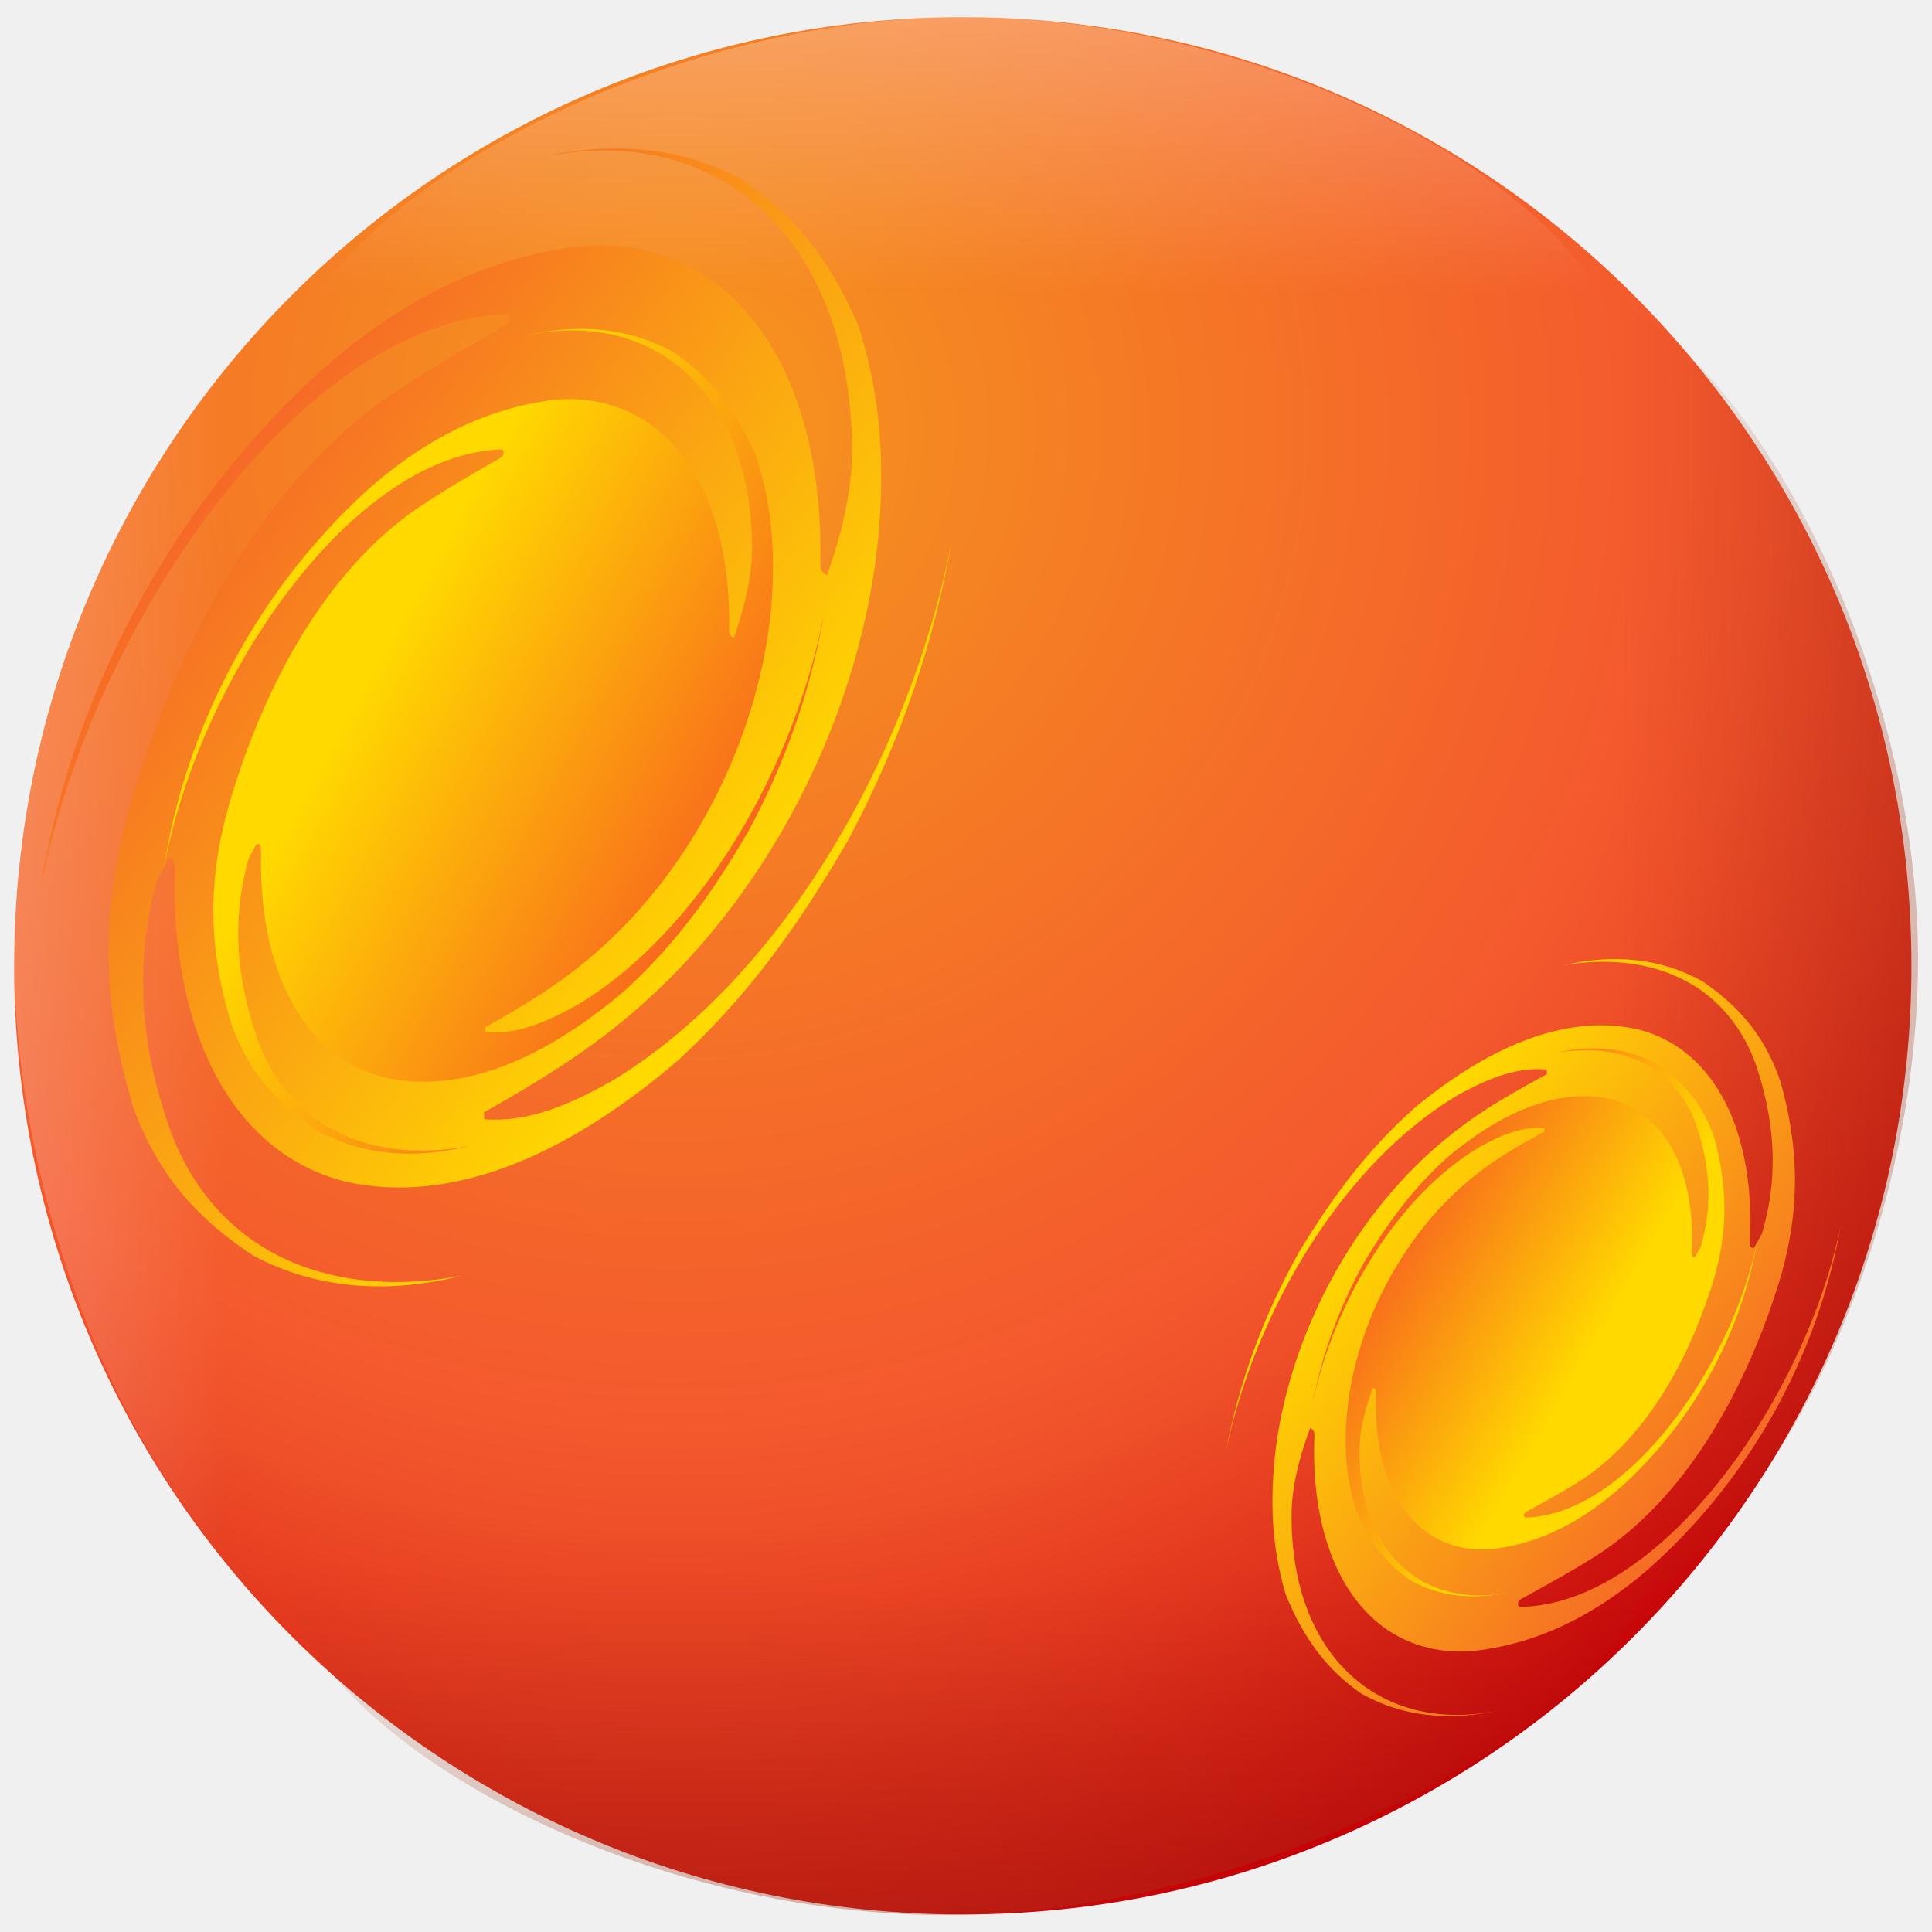
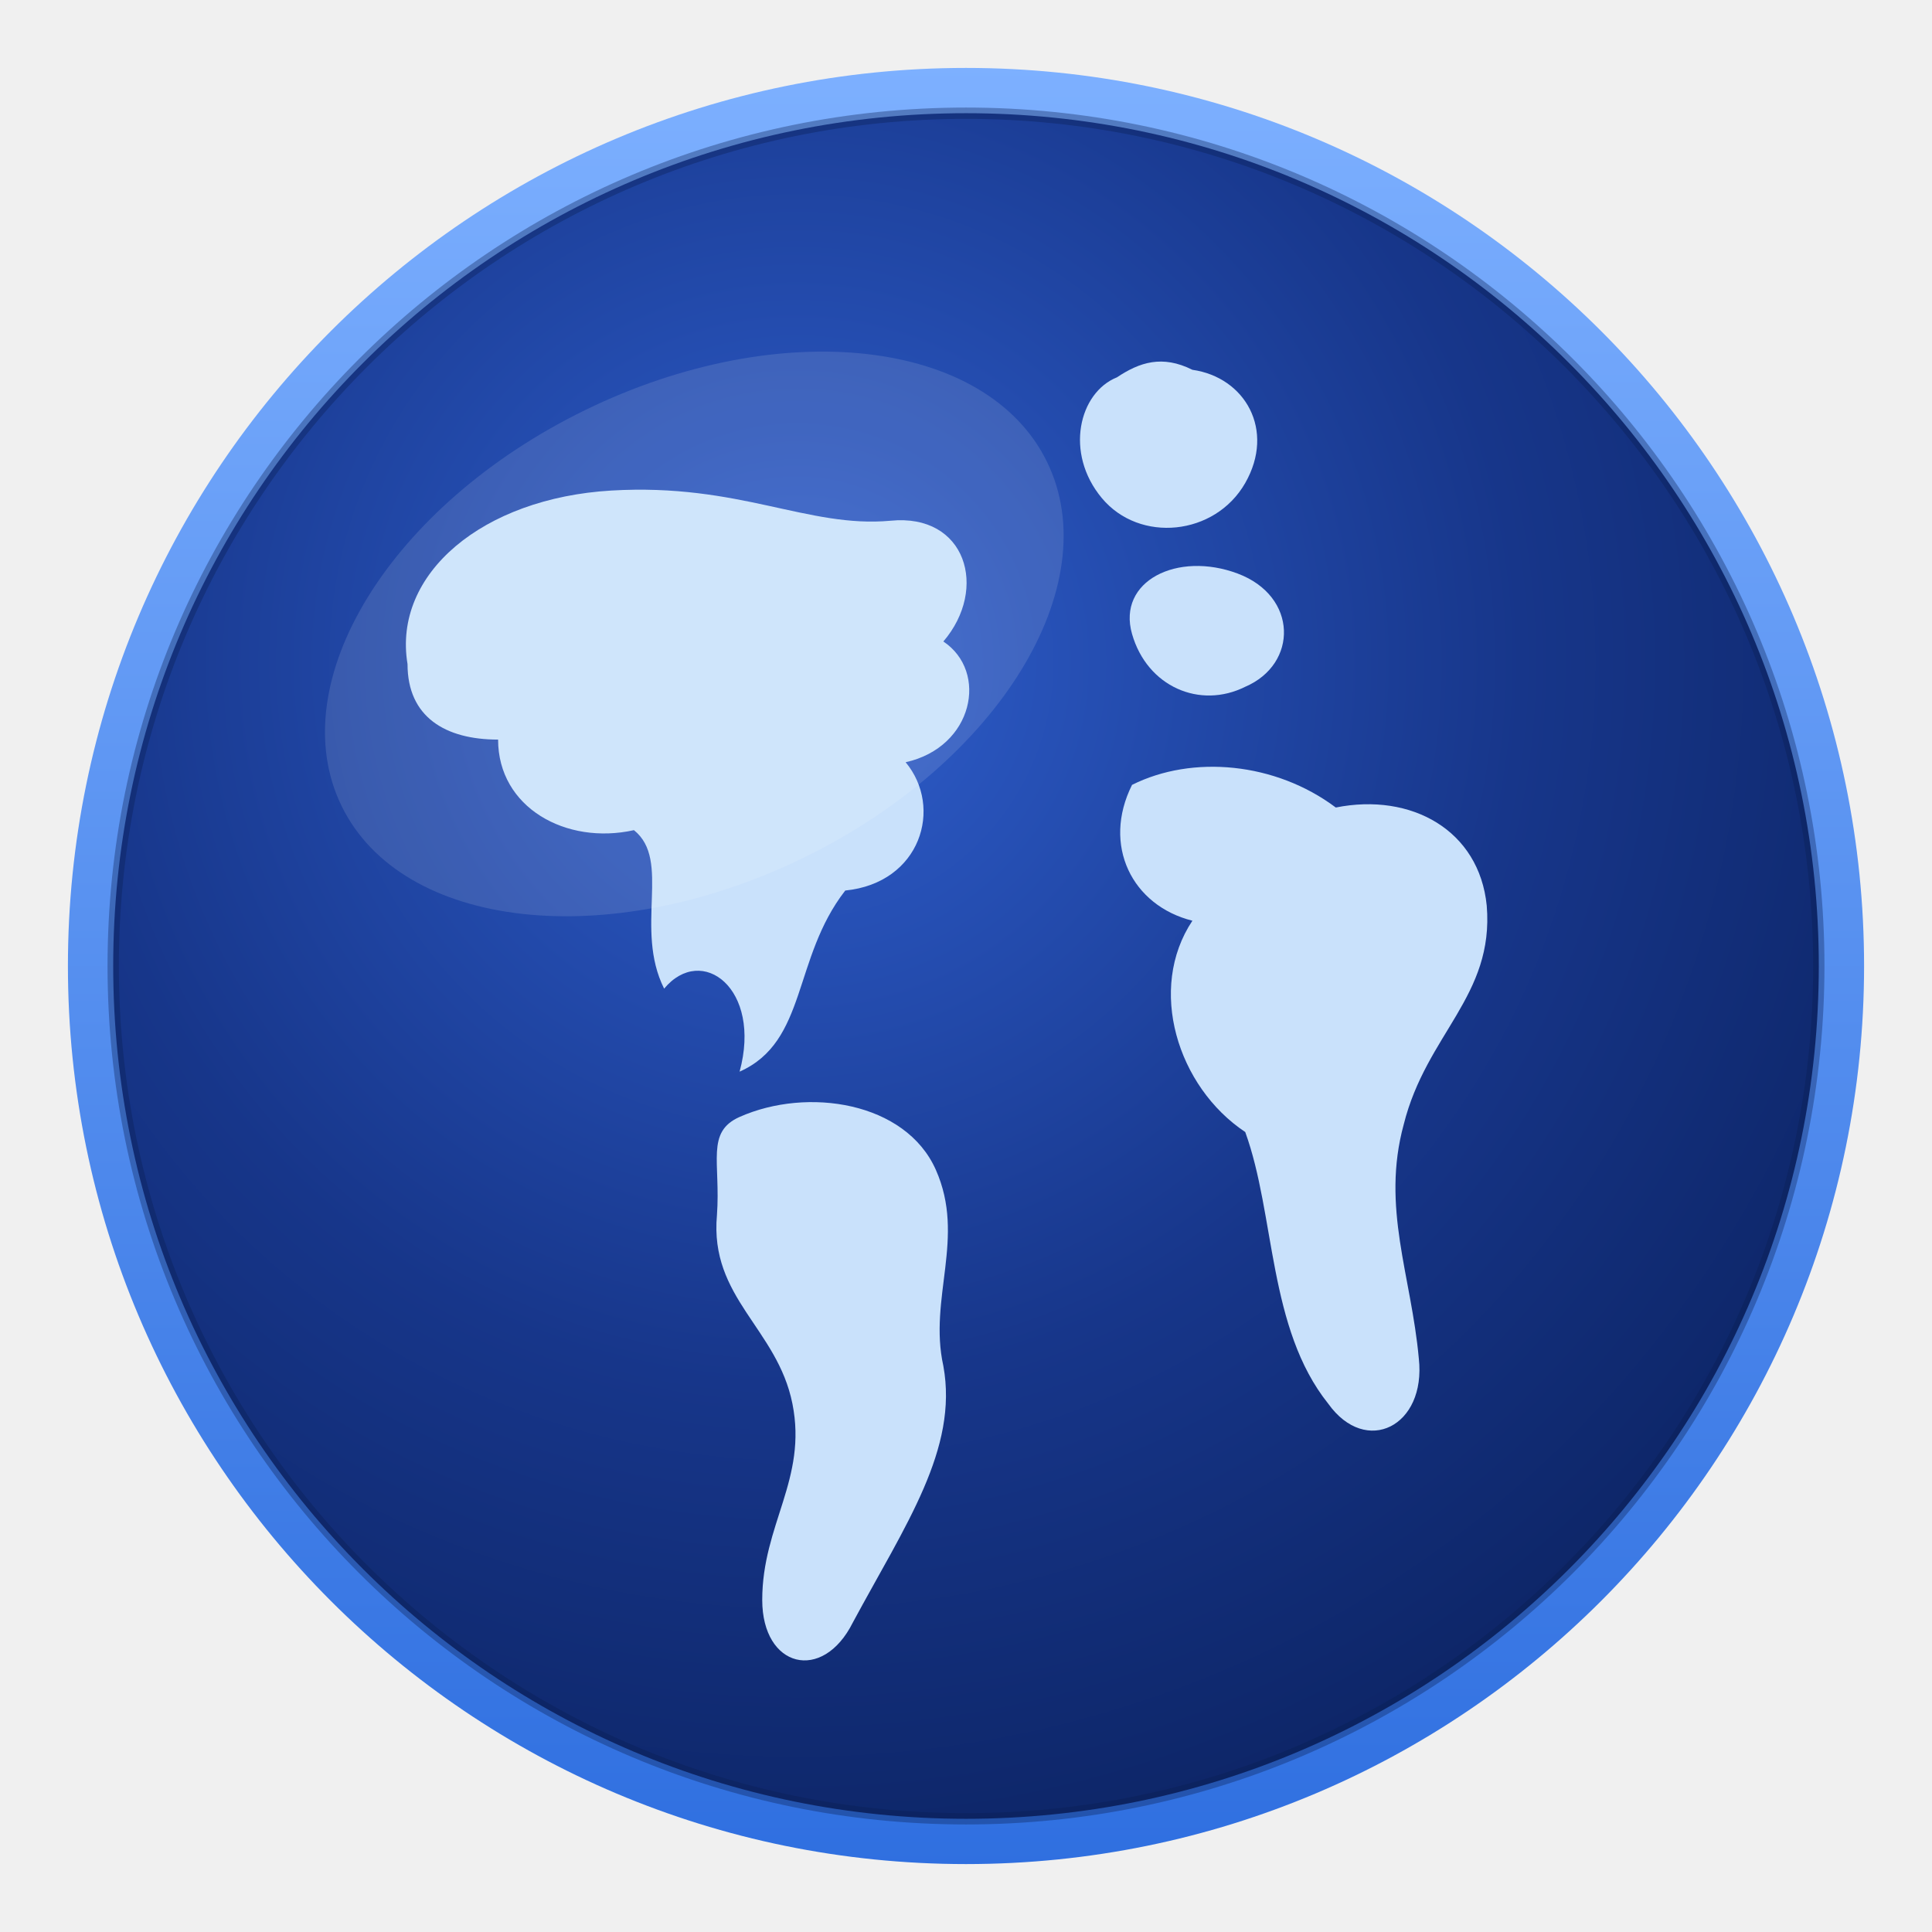
- <svg xmlns="http://www.w3.org/2000/svg" xmlns:xlink="http://www.w3.org/1999/xlink" version="1.1" id="Layer_1" x="0px" y="0px" viewBox="0 0 1024 1024" style="enable-background:new 0 0 1024 1024;" xml:space="preserve">
-   <style type="text/css">
- 	.st0{fill:url(#SVGID_1_);}
- 	.st1{fill:url(#XMLID_15_);}
- 	.st2{opacity:0.5;fill:#FFBC00;}
- 	.st3{fill:#FFBC00;}
- 	.st4{fill:url(#XMLID_16_);}
- 	.st5{fill:url(#XMLID_17_);}
- 	.st6{fill:url(#XMLID_18_);}
- 	.st7{fill:url(#XMLID_19_);}
- 	.st8{fill:url(#XMLID_20_);}
- 	.st9{fill:url(#XMLID_21_);}
- 	.st10{opacity:0.46;}
- 	.st11{fill:url(#XMLID_23_);}
- 	.st12{fill:url(#XMLID_24_);}
- 	.st13{fill:url(#XMLID_25_);}
- 	.st14{fill:url(#XMLID_27_);}
- 	.st15{fill:url(#XMLID_28_);}
- 	.st16{fill:url(#XMLID_29_);}
- 	.st17{fill:url(#XMLID_30_);}
- 	.st18{opacity:0.75;}
- 	.st19{opacity:0.44;clip-path:url(#XMLID_31_);}
- 	.st20{fill:url(#XMLID_32_);}
- 	.st21{fill:url(#XMLID_33_);}
- 	.st22{fill:url(#XMLID_34_);}
- 	.st23{fill:url(#XMLID_35_);}
- 	.st24{fill:url(#XMLID_37_);}
- 	.st25{fill:url(#XMLID_38_);}
- 	.st26{opacity:0.43;fill:#FFBC00;}
- 	.st27{opacity:0.58;fill:#FFBC00;}
- 	.st28{fill:#FFBE06;}
- 	.st29{fill:none;}
- 	.st30{fill:url(#XMLID_42_);}
- 	.st31{fill:url(#XMLID_43_);}
- 	.st32{fill:url(#XMLID_44_);}
- 	.st33{fill:url(#XMLID_45_);}
- 	.st34{fill:url(#XMLID_46_);}
- 	.st35{fill:url(#SVGID_4_);}
- 	.st36{fill:url(#SVGID_5_);}
- 	.st37{fill:url(#SVGID_6_);}
- 	.st38{fill:url(#SVGID_7_);}
- 	.st39{fill:url(#SVGID_8_);}
- 	.st40{fill:url(#SVGID_11_);}
- 	.st41{fill:url(#SVGID_12_);}
- 	.st42{fill:url(#SVGID_13_);}
- 	.st43{fill:url(#SVGID_14_);}
- 	.st44{fill:#C68D00;}
- 	.st45{fill:#CE000F;}
- </style>
-   <g>
-     <radialGradient id="XMLID_15_" cx="358.269" cy="227.266" r="830.005" gradientUnits="userSpaceOnUse">
-       <stop offset="0" style="stop-color:#F6971E" />
-       <stop offset="0.634" style="stop-color:#F4592D" />
-       <stop offset="0.703" style="stop-color:#EF4F29" />
-       <stop offset="0.818" style="stop-color:#E1351D" />
-       <stop offset="0.965" style="stop-color:#CA0B0B" />
-       <stop offset="1" style="stop-color:#C40006" />
+ <svg xmlns="http://www.w3.org/2000/svg" viewBox="0 0 512 512" width="512" height="512">
+   <defs>
+     <radialGradient id="ocean" cx="40%" cy="32%" r="78%">
+       <stop offset="0%" stop-color="#2f5fce" />
+       <stop offset="55%" stop-color="#17368a" />
+       <stop offset="100%" stop-color="#0b2260" />
    </radialGradient>
-     <circle id="XMLID_124_" class="st1" cx="510.3" cy="511.9" r="502.8" />
-     <linearGradient id="XMLID_16_" gradientUnits="userSpaceOnUse" x1="505.473" y1="-52.674" x2="505.473" y2="155.111">
-       <stop offset="0" style="stop-color:#FFFFFF;stop-opacity:0.4" />
-       <stop offset="1" style="stop-color:#FFFFFF;stop-opacity:0" />
+     <linearGradient id="rim" x1="0" y1="0" x2="0" y2="1">
+       <stop offset="0%" stop-color="#7db0ff" />
+       <stop offset="100%" stop-color="#2f6fe0" />
    </linearGradient>
-     <path id="XMLID_59_" class="st4" d="M861.5,198.8c0,87.2-170.7-23.4-344.5-23.4S149.4,294.2,149.4,207S336.5,9,510.3,9   S861.5,111.7,861.5,198.8z" />
-     <linearGradient id="XMLID_17_" gradientUnits="userSpaceOnUse" x1="503.325" y1="-583.788" x2="503.325" y2="-376.457" gradientTransform="matrix(-1 0 0 -1 1017 456.5313)">
-       <stop offset="5.263158e-03" style="stop-color:#9E3A1D;stop-opacity:0.4" />
-       <stop offset="1" style="stop-color:#9E3A1D;stop-opacity:0" />
-     </linearGradient>
-     <path id="XMLID_61_" class="st5" d="M149.4,825.2c0-87.2,170.7,23.4,344.5,23.4s384.1-118.2,384.1-31S674.4,1015,500.7,1015   S149.4,912.3,149.4,825.2z" />
-     <linearGradient id="XMLID_18_" gradientUnits="userSpaceOnUse" x1="506.189" y1="-38.755" x2="506.189" y2="169.029" gradientTransform="matrix(4.489700e-11 1 -1 4.489700e-11 1026.61 -2.3899)">
-       <stop offset="5.263158e-03" style="stop-color:#9E3A1D;stop-opacity:0.4" />
-       <stop offset="1" style="stop-color:#9E3A1D;stop-opacity:0" />
-     </linearGradient>
-     <path id="XMLID_63_" class="st6" d="M826.8,859.9c-87.2,0,23.4-170.7,23.4-344.5s-118.8-367.7-31.6-367.7s198,187.1,198,360.9   S914,859.9,826.8,859.9z" />
-     <linearGradient id="XMLID_19_" gradientUnits="userSpaceOnUse" x1="502.61" y1="-660.731" x2="502.61" y2="-450.373" gradientTransform="matrix(-4.489700e-11 -1 1 -4.489700e-11 570.0789 1014.61)">
-       <stop offset="0" style="stop-color:#FFFFFF;stop-opacity:0.4" />
-       <stop offset="1" style="stop-color:#FFFFFF;stop-opacity:0" />
-     </linearGradient>
-     <path id="XMLID_62_" class="st7" d="M200.5,147.7c87.2,0-23.4,170.7-23.4,344.5s118.2,384.1,31,384.1S11.3,701,7.4,512   C3.9,338.3,113.3,147.7,200.5,147.7z" />
-     <g id="XMLID_39_" class="st10">
-       <defs>
-         <ellipse id="XMLID_36_" transform="matrix(0.8019 -0.5974 0.5974 0.8019 -204.724 406.2339)" class="st10" cx="510.3" cy="511.9" rx="502.8" ry="502.8" />
-       </defs>
-       <clipPath id="XMLID_20_">
-         <use xlink:href="#XMLID_36_" style="overflow:visible;" />
-       </clipPath>
-     </g>
-     <g id="XMLID_41_">
-       <linearGradient id="XMLID_21_" gradientUnits="userSpaceOnUse" x1="64.499" y1="234.87" x2="401.15" y2="480.704">
-         <stop offset="0" style="stop-color:#F4592D" />
-         <stop offset="1" style="stop-color:#FFD900" />
-       </linearGradient>
-       <path id="XMLID_7_" class="st9" d="M20.9,474.4c15.5-101.8,66.6-201.8,147-275.9c45.6-41.1,90.9-61.6,137.3-67.8    c81.7-8,131.9,63.4,129.6,168.8c0.2,3.6,1.9,4.5,3.6,5.4c8.1-23.2,13-44.6,13.2-65.2c-0.1-117-75.3-177.7-169-155.4    c39.7-9.8,77-7.1,110.5,10.7c27.1,17.9,46.5,42,61.9,77.7c10.4,33,14.3,66.1,10.8,108.9c-8.1,92-54.7,187.5-124.6,250    c-28.9,25.9-56.8,42-84.7,58l0.2,3.6c22.7,1.8,44.7-7.1,69.5-21.4c89.7-55.3,157.3-174.1,178.5-286.6    c-9.2,53.6-26.5,106.2-55,159.8c-25.9,44.6-52.4,82.1-90.3,117c-59.4,50.9-120.5,76.8-176.3,64.3C122.4,611,90.4,545.8,92.6,461    c-0.2-3.6-0.5-7.1-3.6-5.4c-1.4,2.7-4.3,8-5.7,10.7C69,517.3,77.1,562.8,91,601.2c25.5,65.2,86.8,87.5,153.7,75    c-39.7,9.8-77,7.1-110.5-10.7c-27.1-17.9-49.6-40.2-63.6-78.6c-14.7-49.1-19.9-100-0.2-165.2c24.9-83,69.1-166.1,136.9-212.5    c20-13.4,38.7-24.1,60.4-36.6c3.1-1.8,2.9-5.4,1.2-6.2C159.4,170,46.5,333.3,20.9,474.4L20.9,474.4z" />
-       <linearGradient id="XMLID_22_" gradientUnits="userSpaceOnUse" x1="438.135" y1="490.088" x2="196.657" y2="356.177">
-         <stop offset="0" style="stop-color:#F64626" />
-         <stop offset="1" style="stop-color:#FFD900" />
-       </linearGradient>
-       <path id="XMLID_40_" style="fill:url(#XMLID_22_);" d="M86.7,460.9C98,387.2,135,314.8,193.2,261.1c33-29.7,65.9-44.6,99.4-49.1    c59.2-5.8,95.5,45.9,93.8,122.2c0.2,2.6,1.4,3.2,2.6,3.9c5.8-16.8,9.4-32.3,9.6-47.2c-0.1-84.7-54.6-128.7-122.4-112.5    c28.7-7.1,55.7-5.2,80,7.8c19.6,12.9,33.7,30.4,44.8,56.3c7.5,23.9,10.3,47.9,7.8,78.9c-5.9,66.6-39.6,135.8-90.2,181.1    c-20.9,18.8-41.1,30.4-61.4,42l0.2,2.6c16.5,1.3,32.4-5.2,50.3-15.5c65-40.1,113.9-126.1,129.3-207.6    c-6.6,38.8-19.2,77-39.9,115.8c-18.8,32.3-37.9,59.5-65.4,84.7c-43,36.9-87.3,55.6-127.7,46.6c-44-11-67.2-58.2-65.6-119.6    c-0.2-2.6-0.4-5.2-2.6-3.9c-1,1.9-3.1,5.8-4.1,7.8c-10.3,36.9-4.5,69.8,5.6,97.7c18.5,47.2,62.9,63.4,111.3,54.3    c-28.7,7.1-55.7,5.2-80-7.8c-19.6-12.9-35.9-29.1-46-56.9c-10.7-35.6-14.4-72.4-0.2-119.6c18-60.1,50.1-120.3,99.1-153.9    c14.5-9.7,28-17.5,43.7-26.5c2.2-1.3,2.1-3.9,0.9-4.5C187.1,240.4,105.3,358.8,86.7,460.9L86.7,460.9z" />
-     </g>
-     <g id="XMLID_11_">
-       <linearGradient id="XMLID_23_" gradientUnits="userSpaceOnUse" x1="-316.926" y1="9.586" x2="-92.035" y2="173.809" gradientTransform="matrix(-0.9998 -2.148304e-02 2.148304e-02 -0.9998 625.9278 811.8477)">
-         <stop offset="0" style="stop-color:#F4592D" />
-         <stop offset="1" style="stop-color:#FFD900" />
-       </linearGradient>
-       <path id="XMLID_13_" class="st11" d="M975.6,649.7c-11.8,67.8-47.4,133.8-102.1,182.1c-31,26.8-61.6,39.8-92.7,43.3    c-54.7,4.2-87.2-44.2-84.1-114.6c-0.1-2.4-1.2-3-2.3-3.6c-5.7,15.4-9.3,29.6-9.8,43.3c-1.6,78.1,47.8,119.8,110.6,106.2    c-26.6,6-51.5,3.7-73.6-8.7c-17.8-12.3-30.5-28.7-40.2-52.8c-6.5-22.2-8.6-44.3-5.7-72.9c6.7-61.3,39.2-124.4,86.8-165.2    c19.6-16.9,38.5-27.2,57.4-37.5l-0.1-2.4c-15.1-1.5-29.9,4.1-46.7,13.3c-60.7,35.7-107.6,114-123.3,188.8    c6.9-35.6,19.2-70.6,39-105.9c18-29.4,36.2-54.1,62-76.8c40.4-33.1,81.6-49.5,118.6-40.4c40.4,11,60.8,55,58.1,111.6    c0.1,2.4,0.2,4.8,2.3,3.6c1-1.8,3-5.3,4-7.1c10.2-33.8,5.5-64.3-3.3-90.2c-16.1-43.9-56.7-59.7-101.6-52.3    c26.6-6,51.5-3.7,73.6,8.7c17.8,12.3,32.6,27.5,41.3,53.4c9.1,33,11.8,67.1-2.2,110.3c-17.8,55.1-48.5,109.9-94.5,140    c-13.6,8.7-26.2,15.5-40.9,23.6c-2.1,1.1-2,3.5-0.9,4.2C878.7,851.1,956.4,743.6,975.6,649.7L975.6,649.7z" />
-       <linearGradient id="XMLID_24_" gradientUnits="userSpaceOnUse" x1="-52.901" y1="188.078" x2="-214.214" y2="98.623" gradientTransform="matrix(-0.9998 -2.148304e-02 2.148304e-02 -0.9998 625.9278 811.8477)">
-         <stop offset="0" style="stop-color:#F42C2D" />
-         <stop offset="1" style="stop-color:#FFD900" />
-       </linearGradient>
-       <path id="XMLID_12_" class="st12" d="M931.4,657.8c-8.6,49.1-34.3,96.9-74,131.9c-22.5,19.4-44.6,28.9-67.1,31.4    c-39.6,3-63.2-32-60.9-83c-0.1-1.7-0.9-2.2-1.7-2.6c-4.1,11.1-6.8,21.5-7.1,31.4c-1.2,56.6,34.6,86.7,80.1,76.9    c-19.3,4.3-37.3,2.7-53.3-6.3c-12.9-8.9-22.1-20.8-29.1-38.2c-4.7-16.1-6.2-32.1-4.1-52.8c4.9-44.4,28.4-90.1,62.9-119.6    c14.2-12.2,27.9-19.7,41.6-27.2l-0.1-1.7c-11-1.1-21.7,3-33.8,9.6c-44,25.8-77.9,82.6-89.3,136.8c5-25.8,13.9-51.1,28.3-76.7    c13-21.3,26.2-39.2,44.9-55.6c29.3-24,59.1-35.9,85.9-29.3c29.2,8,44,39.8,42.1,80.8c0.1,1.7,0.2,3.5,1.7,2.6    c0.7-1.3,2.2-3.8,2.9-5.1c7.4-24.5,4-46.6-2.4-65.3c-11.7-31.8-41.1-43.2-73.6-37.9c19.3-4.3,37.3-2.7,53.3,6.3    c12.9,8.9,23.6,20,29.9,38.7c6.6,23.9,8.6,48.6-1.6,79.9c-12.9,39.9-35.2,79.6-68.4,101.4c-9.8,6.3-19,11.3-29.6,17.1    c-1.5,0.8-1.4,2.6-0.6,3C861.2,803.6,917.5,725.7,931.4,657.8L931.4,657.8z" />
-     </g>
+     <clipPath id="disc">
+       <circle cx="256" cy="256" r="226" />
+     </clipPath>
+   </defs>
+   <circle cx="256" cy="256" r="238" fill="url(#rim)" />
+   <circle cx="256" cy="256" r="226" fill="url(#ocean)" />
+   <g clip-path="url(#disc)" fill="#c9e1fb">
+     <path d="M108 176              C104 152 128 132 162 130              C196 128 214 140 236 138              C256 136 262 156 250 170              C262 178 258 198 240 202              C250 214 244 234 224 236              C210 254 214 276 196 284              C202 262 186 250 176 262              C168 246 178 228 168 220              C150 224 132 214 132 196              C118 196 108 190 108 176 Z" />
+     <path d="M196 296              C214 288 240 292 248 310              C256 328 246 344 250 362              C254 384 240 404 226 430              C218 446 202 442 202 424              C202 404 214 392 210 372              C206 352 188 344 190 322              C191 308 187 300 196 296 Z" />
+     <path d="M296 100              C286 104 282 120 292 132              C302 144 322 142 330 128              C338 114 330 100 316 98              C308 94 302 96 296 100 Z" />
+     <path d="M300 168              C296 154 312 146 328 152              C344 158 344 176 330 182              C318 188 304 182 300 168 Z" />
+     <path d="M300 208              C292 224 300 240 316 244              C304 262 312 288 330 300              C338 322 336 352 352 372              C362 386 378 378 376 360              C374 338 366 320 372 298              C378 274 396 264 394 240              C392 220 374 210 354 214              C338 202 316 200 300 208 Z" />
  </g>
+   <ellipse cx="184" cy="168" rx="104" ry="66" fill="#ffffff" fill-opacity="0.12" transform="rotate(-26 184 168)" />
+   <circle cx="256" cy="256" r="226" fill="none" stroke="#0a1f52" stroke-opacity="0.35" stroke-width="3" />
</svg>
